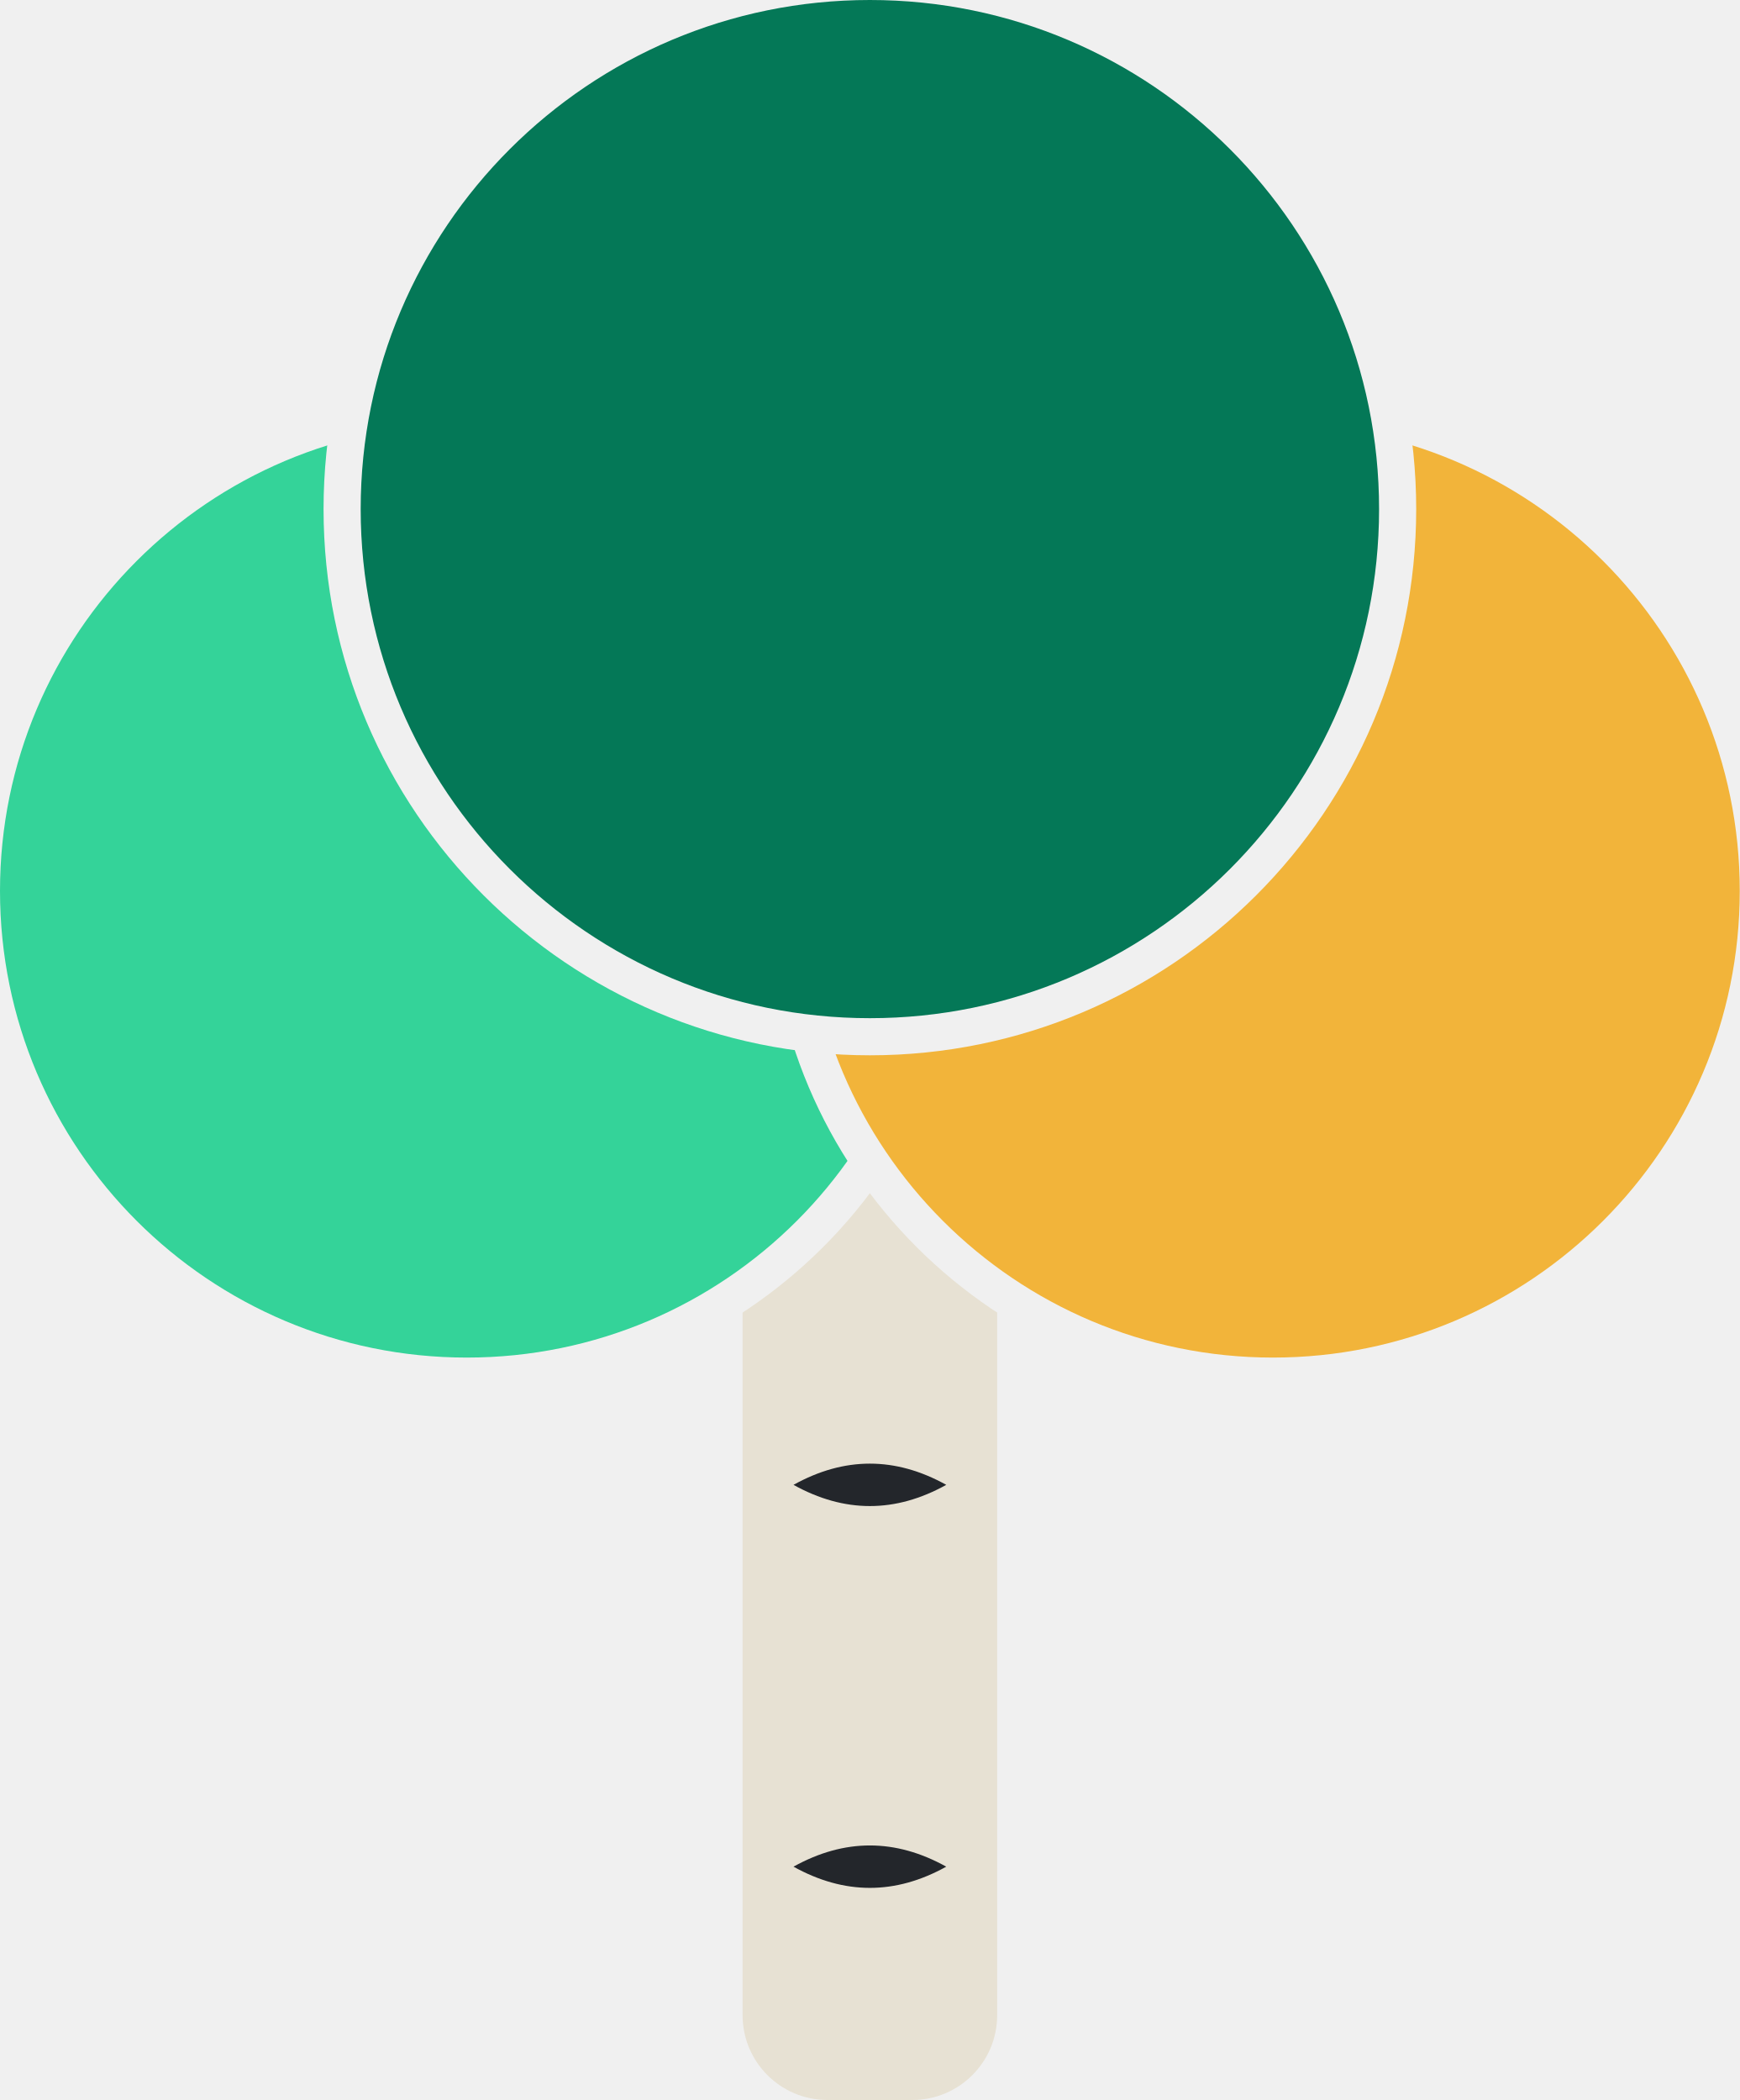
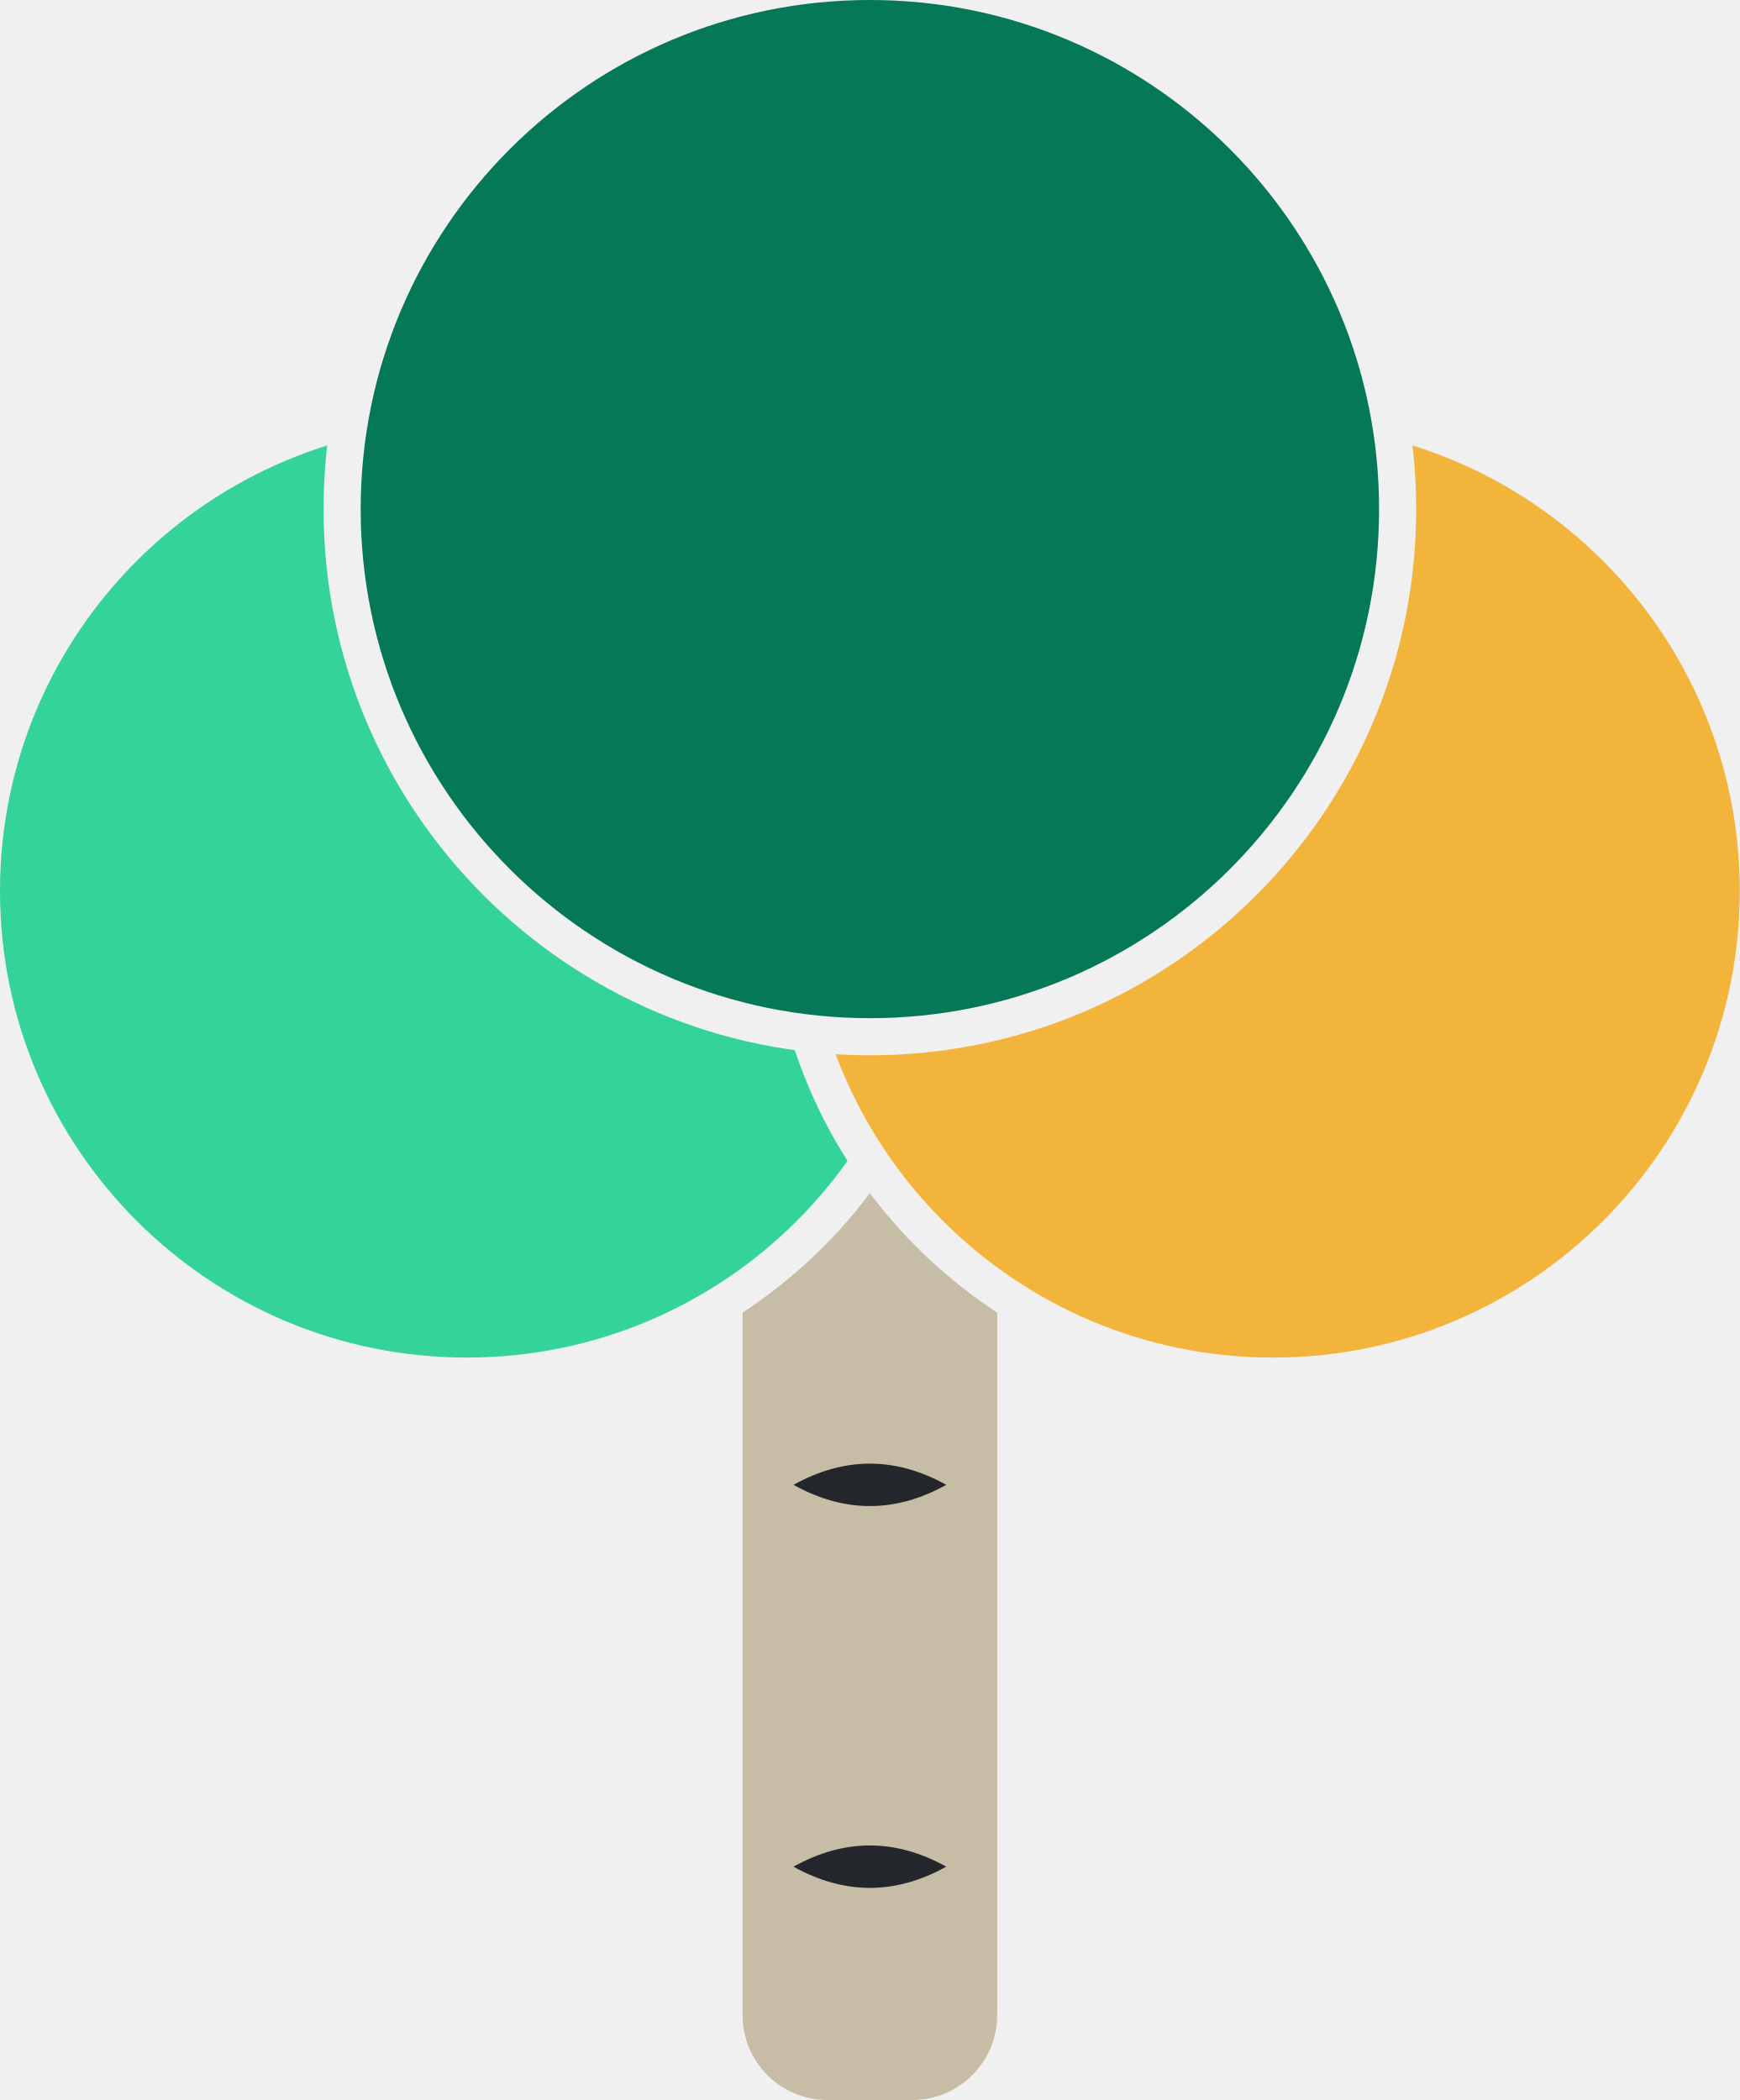
<svg xmlns="http://www.w3.org/2000/svg" viewBox="0 0 164 198" width="164" height="198" role="img" aria-label="Aspen">
  <defs>
    <mask id="m-trunk" maskUnits="userSpaceOnUse" x="-8" y="-8" width="272" height="272">
      <rect x="-8" y="-8" width="272" height="272" fill="white" />
      <circle cx="90" cy="112" r="47.5" fill="black" />
      <circle cx="166" cy="112" r="47.5" fill="black" />
      <circle cx="128" cy="76" r="51.5" fill="black" />
    </mask>
    <mask id="m-left" maskUnits="userSpaceOnUse" x="-8" y="-8" width="272" height="272">
      <rect x="-8" y="-8" width="272" height="272" fill="white" />
      <circle cx="166" cy="112" r="47.5" fill="black" />
      <circle cx="128" cy="76" r="51.5" fill="black" />
    </mask>
    <mask id="m-right" maskUnits="userSpaceOnUse" x="-8" y="-8" width="272" height="272">
      <rect x="-8" y="-8" width="272" height="272" fill="white" />
      <circle cx="128" cy="76" r="51.5" fill="black" />
    </mask>
  </defs>
  <g transform="translate(-46.000 -28.000) scale(1)">
    <g mask="url(#m-trunk)">
-       <rect x="116" y="120" width="24" height="106" rx="8" fill="#E7E1D3" />
+       <rect x="116" y="120" width="24" height="106" rx="8" fill="#C7BCA5" />
      <path d="M120.8 168 Q128 164 135.2 168 Q128 172 120.8 168Z" fill="#23262B" />
      <path d="M120.8 204 Q128 200 135.2 204 Q128 208 120.8 204Z" fill="#23262B" />
    </g>
    <circle cx="90" cy="112" r="44" fill="#34d399" mask="url(#m-left)" />
    <circle cx="166" cy="112" r="44" fill="#F2B43A" mask="url(#m-right)" />
    <circle cx="128" cy="76" r="48" fill="#047857" />
  </g>
</svg>
